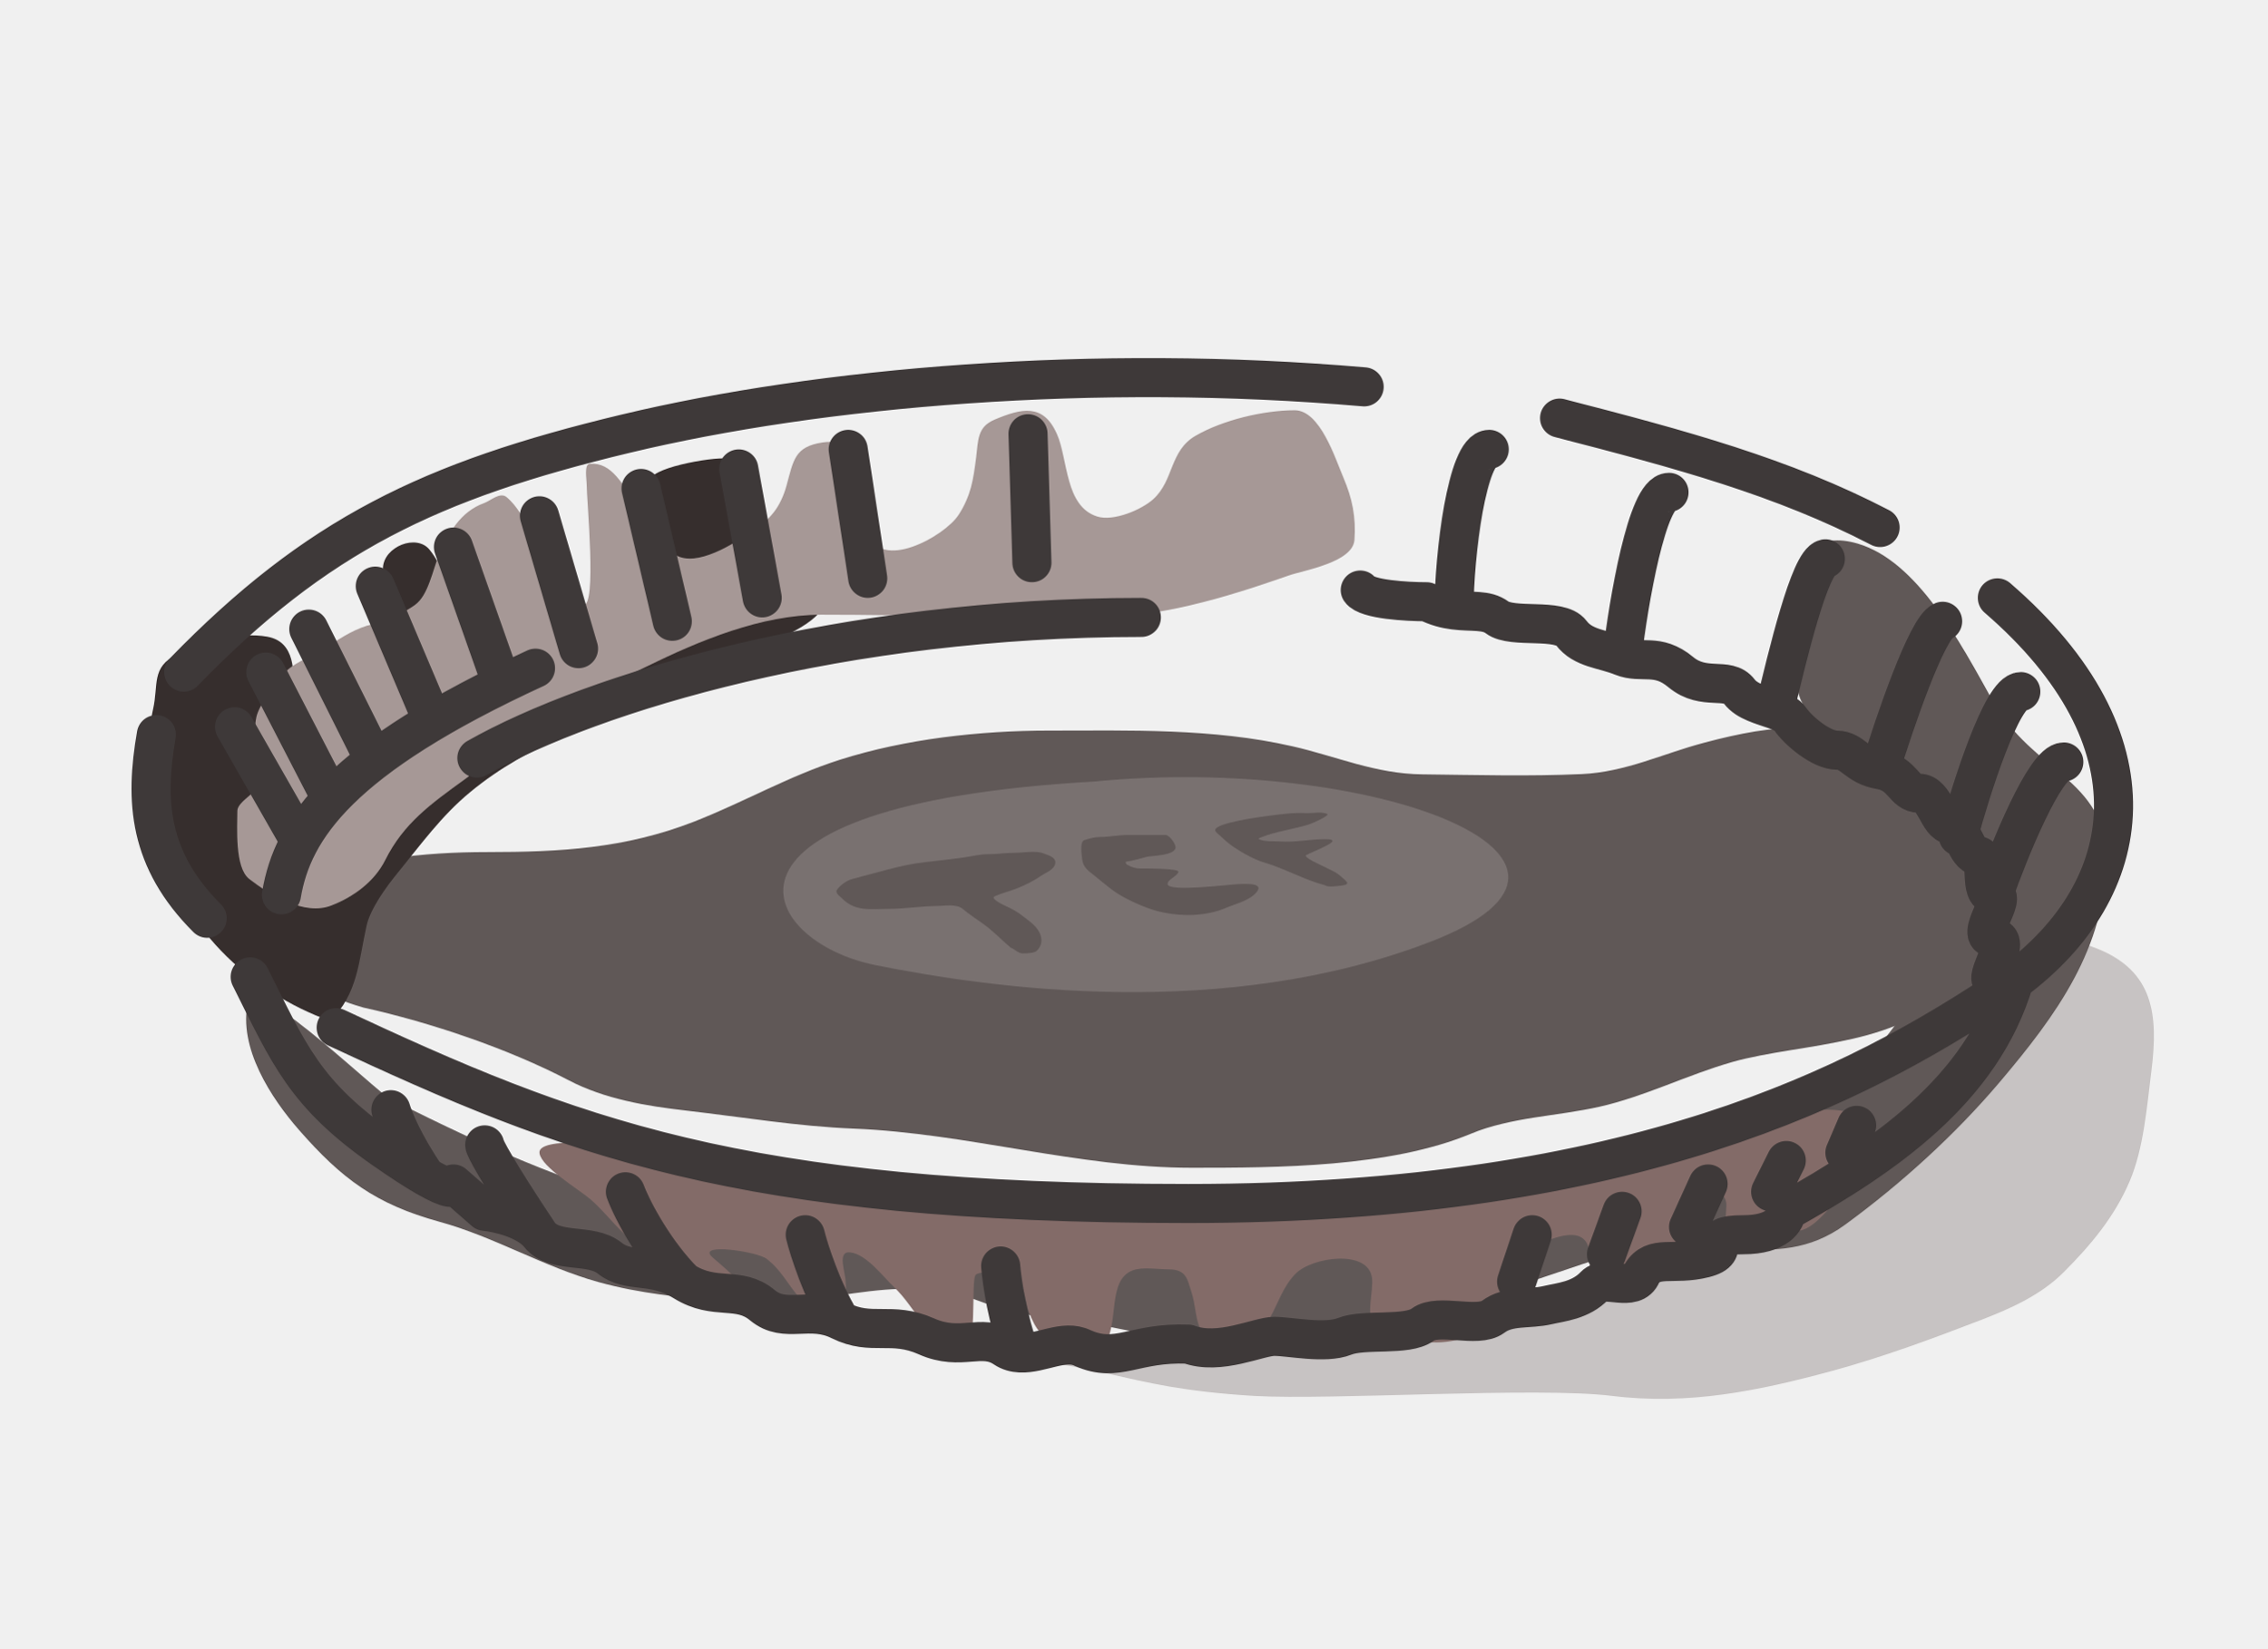
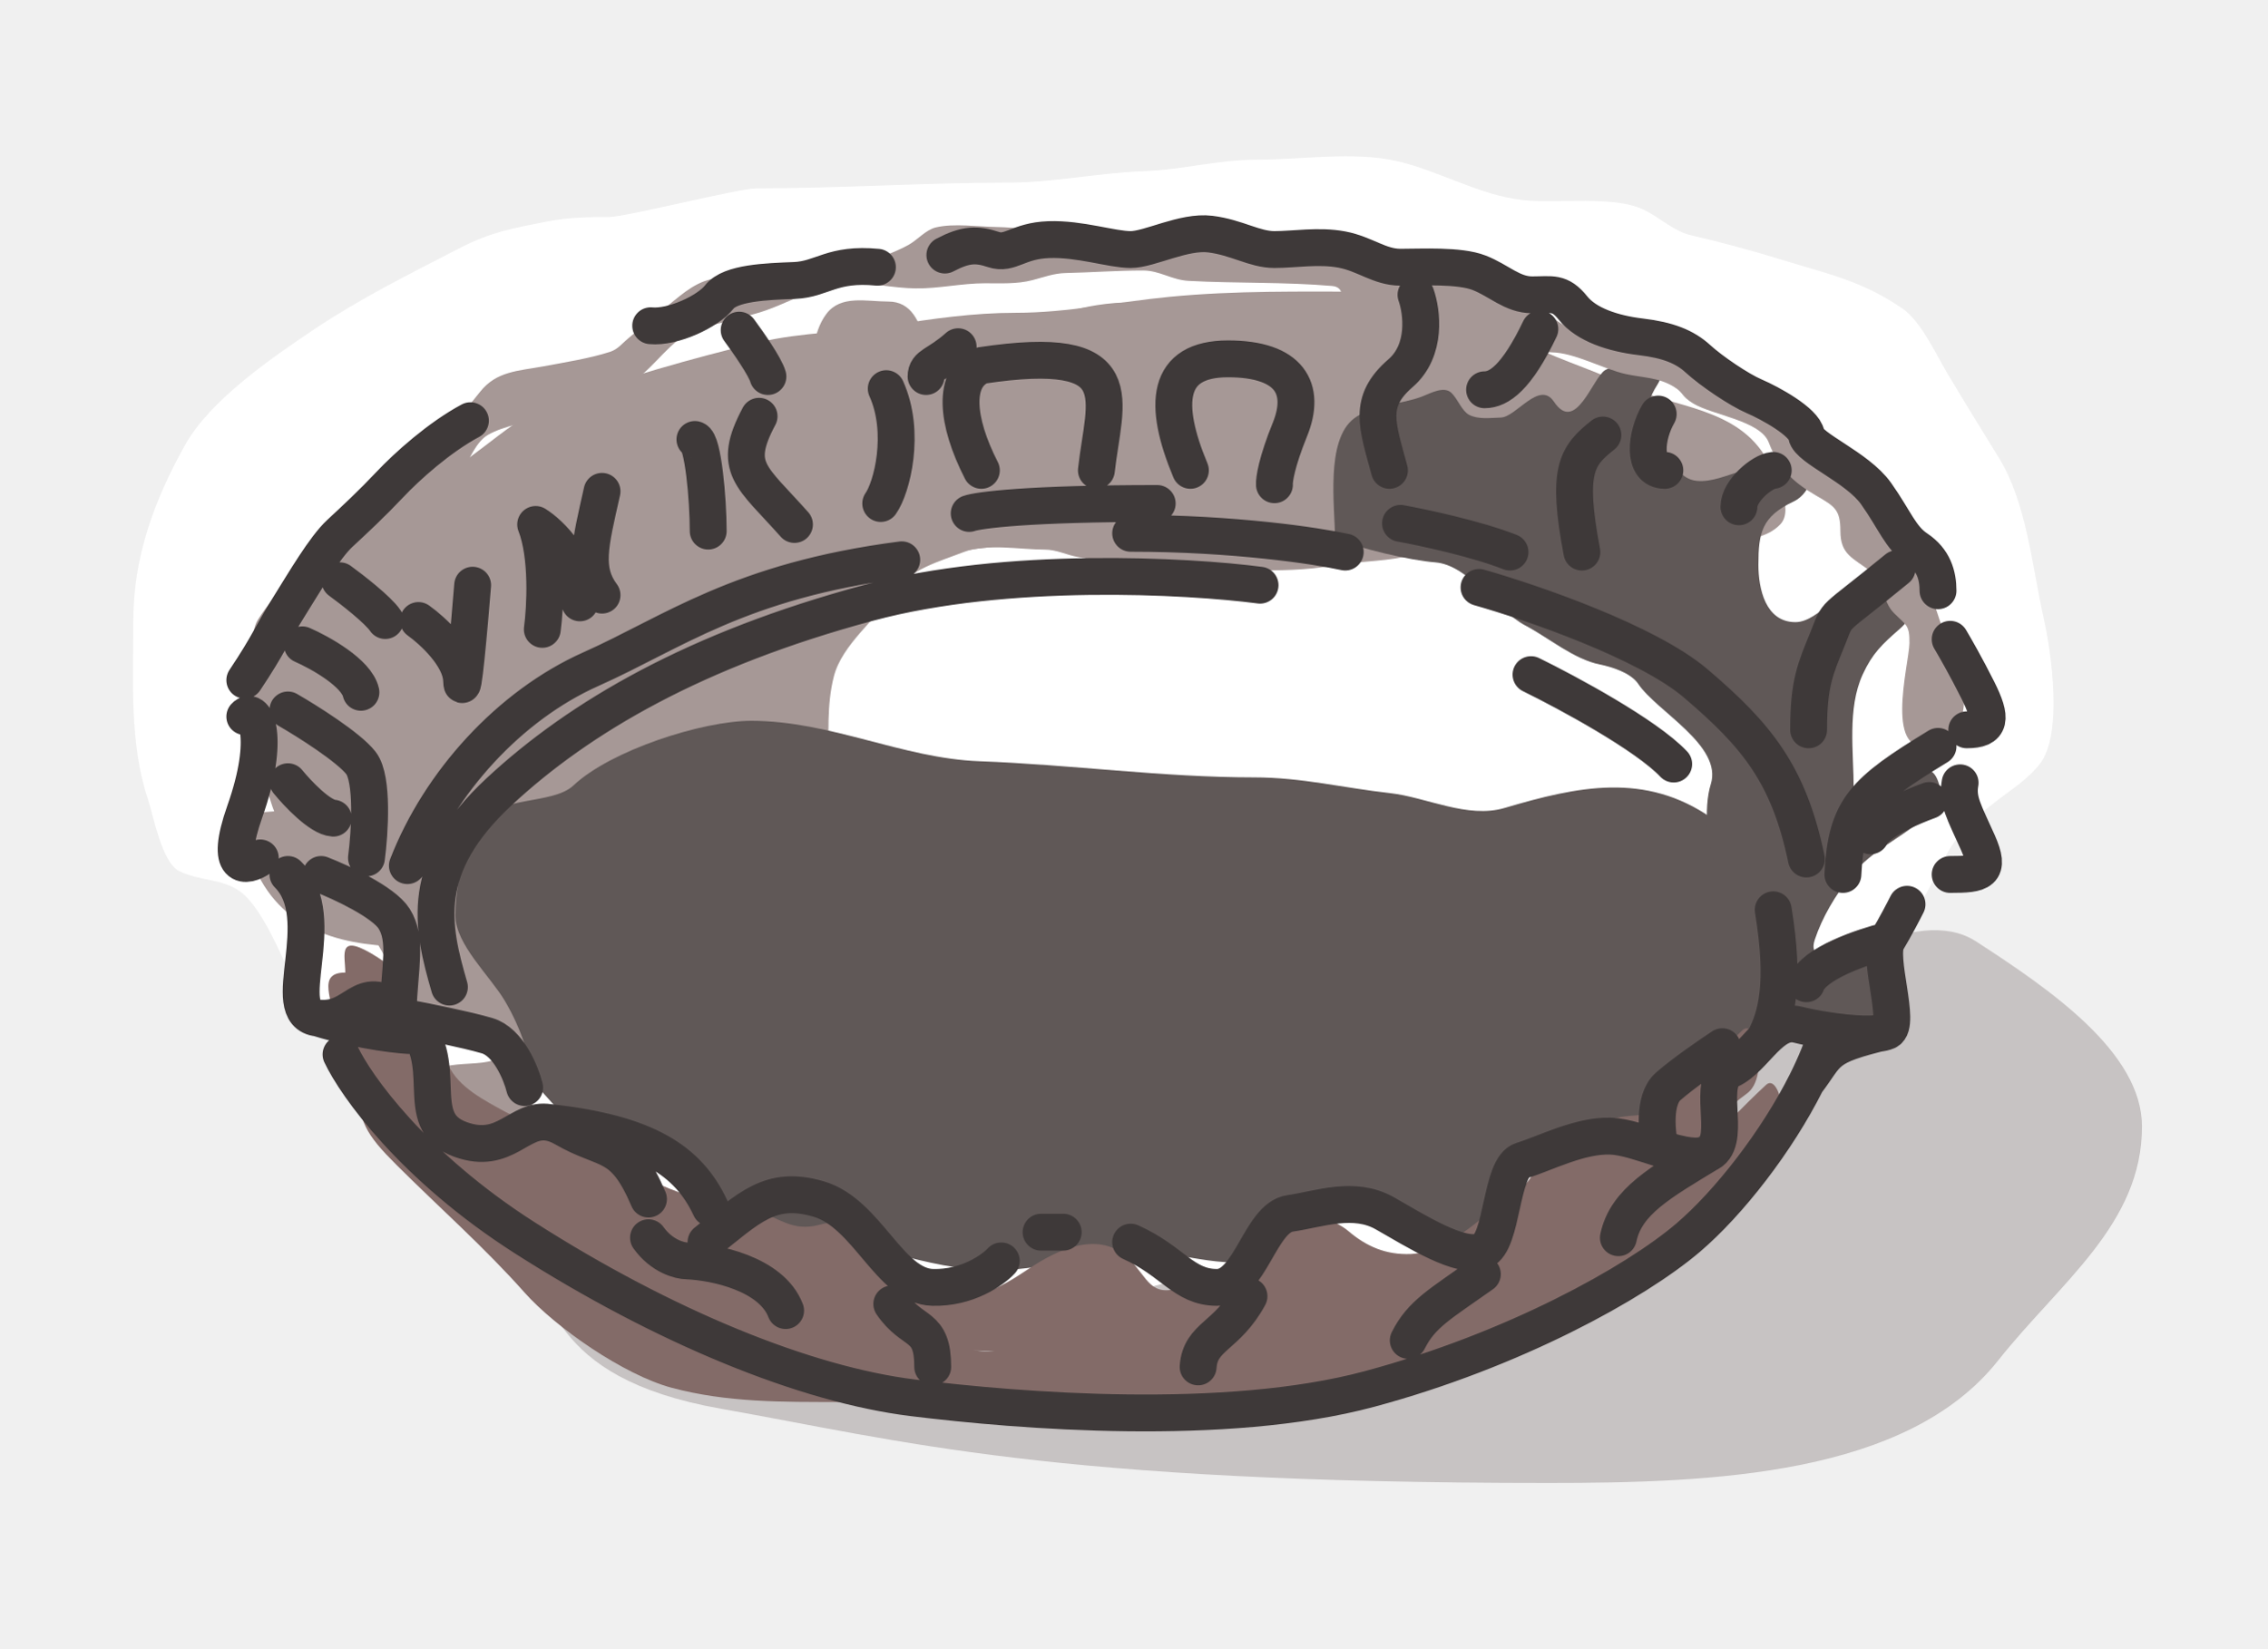
<svg xmlns="http://www.w3.org/2000/svg" width="290" height="211" viewBox="0 0 290 211" fill="none">
-   <path opacity="0.5" d="M160.5 178.624C142.312 177.561 141.407 173.78 123.188 173.78C135.692 173.78 190.482 171.14 202.133 166.72C216.001 161.46 229.438 155.085 240.807 145.438C247.894 139.425 254.334 131.641 256.756 122.559C257.362 120.286 257.736 119.982 260.002 119.982C263.016 119.982 265.406 120.237 268.247 121.373C275.416 124.241 276.131 129.731 275.204 137.039C274.622 141.616 274.232 146.908 272.421 151.158C270.482 155.706 267.429 159.344 263.97 162.804C261.058 165.716 257.232 167.426 253.458 168.885C247.224 171.293 240.793 173.675 234.34 175.429C225.023 177.961 215.963 179.837 206.256 178.624C196.697 177.429 170.217 179.192 160.5 178.624Z" fill="#9E9695" />
-   <path d="M31.718 128.194C32.59 124.269 50.078 141.625 50.399 140.869C62.267 146.802 75.671 153.04 88.83 155.233C100.088 157.109 110.821 160.307 122.345 160.819C135.19 161.39 148.976 161.817 161.708 159.931C179.218 157.337 196.549 153.34 213.964 150.326C223.82 148.62 237.036 139.159 243.094 130.23C246.898 124.625 248.018 113.076 243.617 107.417C240.964 104.007 238.462 100.148 235.995 96.558C234.241 94.007 229.939 91.123 229.939 87.684C229.939 81.55 227.08 66.432 237.665 69.569C245.293 71.829 250.731 82.164 254.916 89.696C259.979 98.81 269.406 99.651 269.406 109.818C269.406 121.26 262.998 129.959 255.832 138.427C250.121 145.176 243.21 151.457 236.047 156.698C226.901 163.39 217.897 156.986 207.387 160.175C194.318 164.14 181.082 170.082 167.189 170.303C159.829 170.42 150.672 171.647 143.488 170.094C137.198 168.734 131.593 168.957 125.425 166.544C114.27 162.179 104.362 168.072 92.432 166.617C86.976 165.952 81.917 165.55 76.562 164.059C69.498 162.093 63.259 158.273 56.202 156.333C48.042 154.089 43.711 150.835 38.244 144.587C34.717 140.556 30.417 134.05 31.718 128.194Z" fill="#605857" />
-   <path d="M35.918 119.249C36.327 125.184 41.439 127.45 46.45 128.918C55.097 130.84 64.999 134.18 72.764 138.242C77.343 140.637 82.652 141.524 87.751 142.11C94.88 142.929 102.04 144.136 109.23 144.423C123.716 145.003 137.912 149.431 152.464 149.431C163.414 149.431 177.809 149.382 188.136 145.08C193.264 142.943 199.216 142.836 204.573 141.626C210.456 140.298 215.83 137.533 221.598 135.894C230.485 133.368 244.208 133.961 250.018 125.569C253.47 120.583 256.544 115.214 256.544 109.097C256.544 106.881 255.429 103.642 253.402 102.501C249.767 100.457 245.957 98.496 242.248 96.596C233.438 92.084 227.422 92.541 217.972 95.042C212.618 96.459 207.974 98.791 202.329 99.048C195.577 99.355 188.716 99.159 181.955 99.083C175.895 99.014 171.078 96.807 165.31 95.491C155.094 93.161 144.564 93.488 134.162 93.488C125.382 93.488 115.841 94.543 107.434 97.218C100.854 99.312 95.104 102.676 88.718 105.16C79.937 108.575 71.646 109.028 62.37 109.028C53.851 109.028 46.41 109.974 38.37 112.757C35.123 113.881 35.7 116.096 35.918 119.249Z" fill="#605857" />
-   <path d="M20.899 107.22C22.3 118.077 32.029 127.035 42.249 130.643C45.781 127.111 45.859 123.075 46.882 118.471C47.371 116.269 49.404 113.479 50.853 111.709C53.841 108.056 56.462 104.399 60.118 101.379C64.115 98.078 67.71 96.274 72.29 93.984C76.658 91.8 80.614 89.183 85.123 87.251L85.461 87.106C89.77 85.259 94.209 83.356 98.705 82.071C99.818 81.753 107.596 78.253 104.402 76.374C102.334 75.158 100.27 74.858 98.446 73.439C96.426 71.868 96.629 70.155 96.086 67.713C95.432 64.768 94.207 61.846 93.554 58.908C93.364 58.053 84.602 59.504 83.454 60.98C82.518 62.184 84.202 67.525 84.202 69.123C84.202 72.953 84.808 77.606 82.648 81.035C79.873 85.444 74.438 84.339 70.218 86.215C68.344 87.048 68.323 88.172 66.046 88.172C62.648 88.172 62.929 87.651 62.42 84.345C62.218 83.032 60.738 82.184 60.377 80.92C60.052 79.781 59.227 78.52 58.593 77.525C57.172 75.291 56.687 72.468 54.939 70.331C53.254 68.273 49.132 69.943 48.983 72.633C48.839 75.223 50.543 76.119 51.457 78.446C53.48 83.595 53.22 91.933 49.098 96.056C47.897 97.256 42.377 98.601 40.983 97.207C38.512 94.735 37.588 92.495 37.588 88.948C37.588 85.989 37.809 82.125 34.192 81.467C30.585 80.811 25.737 82.184 22.625 83.74C19.305 85.4 20.303 87.577 19.575 90.761C18.383 95.975 20.23 102.041 20.899 107.22Z" fill="#362E2D" />
-   <path d="M69.009 147.575C68.65 145.316 79.059 146.475 80.611 146.475C85.467 147.929 90.423 149.475 95.309 151.181C102.237 153.601 110.971 152.583 118.308 153.901C122.439 154.643 126.613 154.225 130.692 154.848C135.485 155.581 140.088 155.826 144.948 155.826C158.685 155.826 172.287 155.464 185.911 154.176C193.476 153.461 200.785 150.983 208.026 148.951C211.093 148.09 214.252 147.268 217.178 146.047C220.682 144.586 225.265 144.764 228.474 142.93C230.148 141.974 238 141.051 238 144C238 146.778 237.715 149.23 236.163 151.67C235.189 153.201 232.381 157.108 230.311 157.446C227.538 157.899 224.288 158.703 221.465 158.577C220.197 158.52 220.961 154.732 220.819 153.901C220.349 151.159 216.504 154.017 215.613 155.154C214.399 156.703 214.601 158.289 214.082 159.921C213.588 161.475 203.093 168.941 203.093 165.452C203.093 162.8 204.575 158.027 200.949 158.027C198.668 158.027 194.58 160.174 193.294 161.755C192.014 163.328 193.004 165.542 192.376 167.347C191.434 170.052 187.013 171.778 183.768 171.778C181.502 171.778 176.943 171.635 175.67 169.578C174.746 168.084 175.707 165.199 175.5 163.527C175.043 159.833 167.882 160.823 165.736 162.977C162.554 166.171 163.103 171.778 157.162 171.778C152.436 171.778 153.378 168.268 152.399 165.3C151.89 163.758 151.79 162.427 149.507 162.427C148.169 162.427 146.136 162.087 144.914 162.549C141.473 163.85 143.345 169.476 141.103 172.328C140.427 173.189 136.714 173.157 135.728 172.603C133.465 171.333 132.517 170.254 131.577 167.805C131.173 166.752 130.899 162.977 129.297 162.977C128.349 162.977 125.509 162.559 124.84 163.099C124.081 163.714 125.272 173.552 122.867 172.756C118.199 171.211 117.319 167.496 114.293 164.627C112.94 163.344 110.857 160.524 108.782 160.257C106.998 160.028 108.169 162.822 108.169 164.077C108.169 165.289 108.984 169.578 107.251 169.578C105.49 169.578 103.142 167.09 102.181 165.972C100.743 164.298 99.893 162.472 98.064 161.082C96.833 160.146 89.272 159.02 91.022 160.777C91.653 161.41 96.297 164.985 94.968 165.666C93.696 166.319 91.603 164.579 90.546 164.199C87.825 163.222 85.034 161.143 82.448 159.799C79.609 158.323 77.88 155.494 75.576 153.504C73.992 152.136 69.297 149.387 69.009 147.575Z" fill="#836B68" />
-   <path d="M32.795 91.741C32.22 94.329 33.125 97.429 33.175 99.993C33.464 101.148 30.358 102.474 30.358 103.75C30.358 105.813 29.992 111.004 31.878 112.472C34.465 114.484 38.91 117.224 42.389 115.871C45.241 114.762 47.9 112.81 49.277 110.056C51.637 105.337 55.134 102.851 59.385 99.769C63.137 97.05 66.501 93.503 70.522 91.226C74.46 88.997 78.676 87.269 82.733 85.278C89.467 81.972 97.416 78.658 105.052 78.658C116.464 78.658 127.827 79.061 139.245 79.061C148.232 79.061 156.492 76.567 164.829 73.649C166.814 72.954 173.046 71.971 173.26 69.087C173.474 66.198 172.97 63.736 171.851 61.125C170.805 58.684 168.876 52.493 165.612 52.493C161.622 52.493 156.375 53.759 152.932 55.758C149.589 57.699 150.187 61.437 147.542 63.853C146.052 65.215 142.432 66.762 140.341 66.09C136.203 64.76 136.65 58.835 135.198 55.534C133.445 51.551 130.631 52.251 127.214 53.7C124.986 54.646 125.147 56.309 124.866 58.531C124.503 61.388 124.193 63.44 122.629 65.866C120.826 68.664 112.496 73.228 111.067 68.147C109.924 64.081 111.343 55.667 105.23 56.608C101.618 57.164 101.517 58.859 100.601 62.154C99.843 64.885 98.531 66.506 96.061 68.103C93.837 69.541 89.181 72.64 86.4 71.01C82.915 68.966 81.505 63.954 78.864 60.969C77.908 59.888 76.887 59.251 75.442 59.336C74.694 59.38 75.04 61.348 75.04 61.841C75.04 64.119 76.37 77.648 74.615 77.428C70.735 76.943 68.873 71.2 67.794 68.192C67.242 66.651 66.088 64.664 64.797 63.608C63.957 62.92 62.738 64.079 61.935 64.368C58.888 65.465 57.33 68.233 56.12 71.099C55.32 72.994 54.79 76.174 53.079 77.406C51.663 78.426 49.39 79.483 47.667 79.866C45.712 80.3 43.63 81.542 42.031 82.684C40.331 83.898 37.968 84.511 36.485 85.993C35.316 87.162 33.141 90.183 32.795 91.741Z" fill="#A69896" />
-   <path d="M255.5 76.5C276.572 94.698 273.333 113.814 257.644 125.5M43 131.5C73 145.5 94.5 154 152 154C209.5 154 238 138.5 255.5 127C256.238 126.515 256.954 126.015 257.644 125.5M23.5 86C40.5 68.5 55 61.5 80 55.5C105 49.5 140 46.5 174.5 49.5M82 62.5L86 79.5M69 66L74 83M58 70L64 87M48 75L55 91.5M39.5 80.5L47.5 96.5M34 86L42 101.5M30 93L38 107M20 94C18.5 102.5 19 110 26.5 117.5M94.5 60L97.5 76.5M108.5 57.5L111 74M131.5 55.5L132 72M32 125C37 135 39 140 49 147C51.379 148.665 53.169 149.812 54.5 150.579M69 158C67.4 156 63.667 155.167 62 155L58 151.5C58.234 152.086 57.646 152.391 54.5 150.579M69 158C71 160.5 75.5 159 78 161C80.5 163 83.5 161.5 87.5 164M69 158C63.4 149.6 62 146.833 62 146.5M87.5 164C91.5 166.5 94.5 164.5 97.5 167C100.5 169.5 103.5 167 107.5 169M87.5 164C83.9 160.4 81 155.167 80 152.5M107.5 169C111.5 171 114 169 118.5 171C123 173 125.5 170.5 128.5 172.5C129.129 172.919 129.802 173.097 130.5 173.129M107.5 169C105.1 165 103.5 160 103 158M54.5 150.579C51.7 146.516 50.333 143.167 50 142M36 114.5C37.429 106 43.5 97 68.5 85.5M130.5 173.129C133.133 173.252 136.129 171.314 138.5 172.5C143 174.5 145 171.73 152 172C156 173.5 161 171 163 171C165 171 169.5 172 172 171C174.5 170 180 171 182 169.5C184 168 189 170 191 168.5C193 167 195.567 167.575 198 167C199.636 166.614 202.21 166.415 204 164.5C205.231 163.183 209 165.5 210 163C211.5 160.5 214 162 218 161C222 160 217.5 158 223 158C227.4 158 228.5 156 228.5 155C241 148 253.5 139.5 257.644 125.5M130.5 173.129C128.9 169.026 128.167 164 128 162M194 164L196 158M205.5 160.5L207.5 155M216 157L218.5 151.5M226.5 152.5L228.5 148.5M236 147.5L237.5 144M174 75.5C174.8 76.7 180 77 182.5 77C183.767 77.633 184.934 77.916 186 78.054M207.5 84C205 83 202.5 83 201 81C199.5 79 193.5 80.5 191.5 79C190.133 77.975 188.3 78.351 186 78.054M207.5 84C210 85 212 83.5 215 86C218 88.5 221 86.5 222.5 88.5C223.458 89.777 225.435 90.239 227 90.796M207.5 84C208.333 77 210.7 63 213.5 63M240.5 98.5C237.5 98 237 96 235 96C233 96 230 93.5 229 92C228.639 91.458 227.885 91.112 227 90.796M240.5 98.5C243.5 99 243.5 101.5 245.5 101.5C247.5 101.5 248 105.5 249.5 105.5C251 105.5 251.5 109.5 253 109.5C254.5 109.5 253 114.5 255 114.5M240.5 98.5C242.333 92.5 246.5 80.3 248.5 79.5M255 114.5C257 114.5 252.356 120 255 120C257.644 120 253.5 125.5 255 125.5M255 114.5C257 108.833 261.6 97.5 264 97.5M250.5 107C252.167 100.833 256.1 88.5 258.5 88.5M227 90.796C228.667 83.864 231.5 71.9 233.5 71.5M186 78.054C186 70.869 187.7 57.5 190.5 57.5M61 97C76 88.5 108 79 146 79M199.5 53.5C215 57.5 228 61 240.5 67.5" stroke="#3E3939" stroke-width="5" stroke-linecap="round" stroke-linejoin="round" />
-   <path opacity="0.4" d="M183 120.5C210.637 109.838 175.516 96.556 140 100C87.5 103 97 120.5 112 123.5C127 126.5 156.591 130.689 183 120.5Z" fill="#9E9695" />
-   <path d="M125.657 118.137C126.973 119.062 128.055 120.219 129.286 121.264C129.867 121.47 130.21 122 130.842 122C131.279 122 132.302 121.967 132.608 121.673C133.796 120.535 133.086 119.001 131.888 118.045C130.92 117.272 130.018 116.536 128.854 116.031C128.62 115.929 126.545 114.988 127.251 114.682C128.181 114.279 129.135 114.046 130.074 113.68C131.152 113.26 132.19 112.739 133.156 112.076C133.693 111.707 134.724 111.332 134.951 110.635C135.25 109.714 134.1 109.451 133.521 109.214C132.494 108.794 130.895 109.122 129.814 109.122C128.652 109.122 127.487 109.306 126.348 109.306C125.352 109.306 124.321 109.573 123.333 109.715C121.661 109.955 119.99 110.119 118.312 110.318C115.149 110.692 112.11 111.69 109.027 112.474C108.335 112.651 107.552 113.212 107.098 113.803C106.742 114.266 107.453 114.693 107.722 114.968C109.384 116.675 111.39 116.297 113.569 116.297C115.701 116.297 117.792 115.952 119.915 115.929C120.845 115.919 122.371 115.635 123.161 116.307C123.934 116.966 124.825 117.552 125.657 118.137Z" fill="#605857" />
-   <path d="M144.212 106.85H149.108C149.604 106.85 150.492 108.079 150.36 108.542C150.085 109.503 147.305 109.493 146.66 109.647C145.823 109.847 144.93 110.154 144.072 110.249C143.902 110.268 144.042 110.569 144.142 110.627C144.765 110.983 145.233 111.13 145.975 111.13C146.223 111.13 150.872 111.094 150.737 111.564C150.559 112.188 149.322 112.503 149.36 113.144C149.42 114.176 157.646 113.144 158.27 113.144C158.547 113.144 161.594 112.835 160.872 113.97C160.108 115.17 158.05 115.653 156.759 116.194C154.305 117.223 151.397 117.293 148.828 116.767C147.109 116.415 145.207 115.6 143.667 114.76C142.326 114.029 141.222 113.03 140.044 112.081C139.264 111.453 138.557 111.036 138.435 109.969C138.383 109.509 138.093 107.712 138.687 107.507C139.314 107.291 140.072 107.102 140.736 107.102C141.898 107.102 143.038 106.85 144.212 106.85Z" fill="#605857" />
-   <path d="M161.752 110.377C164.426 111.173 166.86 112.594 169.547 113.296C169.836 113.569 171.223 113.371 171.701 113.307C172.923 113.145 172.079 112.661 171.569 112.182C170.909 111.562 170.123 111.285 169.279 110.858C168.982 110.708 166.698 109.697 167.079 109.433C167.672 109.02 172.384 107.376 169.535 107.376C167.565 107.376 165.674 107.811 163.702 107.665C163.123 107.623 161.419 107.727 160.983 107.317C160.934 107.271 162.057 106.874 162.094 106.861C163.835 106.286 165.691 106.043 167.435 105.495C167.805 105.378 170.179 104.349 169.773 104.149C169.086 103.81 167.805 104.084 167.061 104.043C165.515 103.957 163.931 104.181 162.419 104.373L162.418 104.373C161.652 104.47 155.253 105.282 155.447 106.271C155.49 106.492 156.086 106.938 156.272 107.117C156.758 107.587 157.305 108.05 157.89 108.439C158.985 109.167 160.443 109.987 161.752 110.377Z" fill="#605857" />
+   <path d="M128.861 23.369C118.125 23.369 107.435 24.102 96.727 24.102C94.529 24.102 80.027 27.767 77.914 27.767C75.19 27.767 72.677 27.805 70.003 28.337C65.401 29.251 62.781 29.685 58.69 31.798C52.416 35.039 46.118 38.166 40.246 42.1C34.801 45.748 26.91 51.157 23.687 56.921C19.706 64.04 17.047 71.279 17.047 79.479C17.047 86.839 16.535 95.137 18.891 102.16C19.622 104.336 20.669 110.352 22.949 111.484C25.443 112.723 28.465 112.414 30.737 114.09C34.029 116.52 36.787 124.489 38.852 128.22C42.776 135.308 47.908 140.49 53.362 146.503C55.11 148.43 65.375 157.539 62.789 160.428C113.577 185.923 158.456 185.624 208.541 160.021C212.612 153.666 216.074 147.055 221.247 141.535C224.88 137.658 227.209 132.12 231.822 129.319C239.897 124.417 244.1 119.333 248.135 110.996C250.125 106.883 251.849 105.23 255.349 102.526C257.374 100.961 259.435 99.663 260.923 97.762C263.885 93.979 262.434 83.627 261.415 79.072C259.896 72.28 259.257 64.371 255.677 58.55C253.471 54.964 251.287 51.431 249.119 47.8C247.708 45.438 245.742 41.118 243.38 39.494C238.178 35.915 233.788 35.057 228.01 33.264C224.255 32.098 220.239 31.013 216.411 30.128C214.078 29.589 212.478 27.931 210.344 26.871C206.48 24.951 199.246 26.094 194.851 25.608C189.191 24.984 184.161 21.858 178.62 20.6C173.127 19.353 166.487 20.437 160.79 20.437C155.679 20.437 151.318 21.726 146.322 21.903C140.479 22.11 134.844 23.369 128.861 23.369Z" fill="white" />
+   <path d="M45.702 116.888C47.551 119.354 48.88 121.652 50.271 124.433C61.209 122.87 73.85 130.091 83.277 124.854C86.589 123.014 88.941 119.056 90.582 115.776C92.342 112.255 95.374 108.713 98.488 106.306C101.256 104.168 106.003 101.714 106.003 97.799C106.003 94.093 105.737 90.174 106.664 86.557C107.719 82.442 112.15 79.211 114.39 75.765C116.282 72.853 120.229 71.826 123.318 70.625C126.192 69.507 130.524 70.324 133.598 70.324C135.189 70.324 136.376 71.009 137.927 71.286C141.608 71.943 145.585 72.303 149.32 72.458C155.908 72.733 164.007 73.525 170.513 72.368C173.474 71.842 176.565 71.867 179.471 71.286C183.264 70.527 186.032 68.16 189.932 68.16C196.774 68.16 203.325 69.783 210.163 69.783C213.903 69.783 217.558 69.408 221.285 69.212C223.561 69.092 226.114 68.807 227.748 67.078C229.517 65.205 227.174 60.894 226.172 59.048L226.125 58.961C222.332 51.975 213.931 52.234 207.728 49.221C203.258 47.05 198.192 45.684 193.93 43.209C187.921 39.721 181.898 37.318 174.902 37.318C166.424 37.318 158.024 37.16 149.591 37.979C142.945 38.624 136.632 40.023 129.931 40.023C124.464 40.023 119.228 40.79 113.879 41.646C108.221 42.552 102.686 42.465 97.015 43.811C88.263 45.887 79.904 48.371 71.433 51.266C65.827 53.182 61.642 57.998 56.553 60.825C51.678 63.534 47.172 67.928 42.695 71.286C40.21 73.15 37.902 76.135 35.962 78.561C30.476 85.418 32.408 97.06 35.391 104.683C36.831 108.364 37.147 111.047 40.531 113.491C42.377 114.824 44.246 114.948 45.702 116.888Z" fill="#A69896" />
+   <path d="M198.066 189.761C134.081 189.761 115.327 184.351 92.247 180.268C69.168 176.186 71.544 164.887 65.571 161.06C65.4 160.951 99.239 172.54 102.701 172.156C117.518 170.512 133.544 168.485 147.815 164.51C165.69 159.532 182.654 167.14 196.276 156.957C207.901 148.267 219.081 138.948 227.979 128.76C231.447 124.79 245.07 115.466 252.779 120.467C262.248 126.61 274 134.663 274 144.149C274 156.649 263.558 164.047 255.591 174.096C243.948 188.783 219.204 189.761 198.066 189.761Z" fill="#C7C3C3" />
+   <path d="M71.17 141.741C67.119 137.212 64.489 134.273 58.874 130.492C57.005 126.752 53.155 123.396 57.006 118.581C58.061 117.263 56.707 113.867 57.006 112.22C57.436 109.858 60.798 107.525 61.813 105.293C63.406 101.789 70.678 103.03 73.35 100.507C78.097 96.023 89.823 92.235 96.097 92.235C106.281 92.235 115.438 97.04 125.278 97.405C136.987 97.838 148.781 99.473 160.433 99.473C166.517 99.473 171.854 100.825 177.781 101.483C182.486 102.006 187.715 104.792 192.487 103.379C201.895 100.591 210.456 98.79 218.91 104.643C225.218 109.009 227.637 116.852 223.793 123.771C222.326 126.412 222.434 130.836 221.438 133.824C220.851 135.583 221.02 144.634 219.887 145.427C213.175 150.126 201.289 143.173 195.129 149.333C191.792 152.67 190.287 156.093 186.57 158.983C183.739 161.185 180.732 158.784 177.781 157.145C173.186 154.592 173.415 154.362 167.901 155.365C163.967 156.08 162.894 161.304 159.17 161.511C155.776 161.7 153.07 160.992 149.864 160.534C141.535 159.345 135.075 162.545 127.117 162.545C118.176 162.545 110.887 158.409 101.784 158.409C95.74 158.409 95.354 157.497 90.698 154.273C86.671 151.485 84.407 148.9 79.554 147.552C74.359 146.109 74.502 145.465 71.282 141.866L71.17 141.741Z" fill="#605857" />
+   <path d="M32.611 111.118C36.349 119.528 44.392 121.149 52.845 121.149C51.701 124.581 46.661 131.181 51.688 131.181C53.645 131.181 63.672 129.915 64.376 132.381C65.901 137.716 58.635 135.072 55.589 137.011C51.474 139.629 55.117 142.388 57.861 143.912C60.526 145.393 68.278 144.002 68.278 140.44C68.278 136.058 66.643 131.583 64.591 128.094C62.709 124.895 58.246 120.854 58.246 117.12C58.246 111.83 60.26 107.746 60.561 102.63C60.685 100.52 64.713 96.664 66.134 95.085C69.542 91.299 73.067 87.91 77.537 85.268C83.354 81.831 89.998 77.296 96.871 76.437C106.424 75.243 115.318 71.459 124.907 70.222C129.874 69.581 134.597 69.45 139.611 69.45C142.557 69.45 147.762 69.537 150.499 68.292C152.781 67.255 161.04 65.339 160.874 62.505C160.843 61.991 158.091 58.899 157.358 58.69C154.48 57.867 154.291 55.279 153.757 52.731C153.048 49.343 150.993 41.901 148.356 39.528C146.36 37.731 136.48 39.16 134.638 40.9C132.349 43.061 130.357 46.301 126.922 46.301C124.054 46.301 119.437 47.499 118.434 43.986C117.621 41.143 116.598 38.585 113.632 38.585C110.819 38.585 107.556 37.699 105.702 40.171C103.823 42.676 104.15 45.974 102.83 48.616C102.044 50.187 99.344 52.93 97.986 54.017C96.561 55.157 94.995 57.875 92.97 57.875C89.447 57.875 89.374 52.186 88.34 49.859C87.62 48.239 81.423 49.632 80.238 50.159C78.421 50.966 79.08 53.896 79.08 55.56C79.08 57.723 79.409 69.398 75.994 66.363C73.514 64.159 63.872 56.765 60.733 59.59C59.352 60.833 61.089 64.073 61.719 65.206C62.937 67.399 62.876 69.127 62.876 71.593C62.876 76.889 55.707 80.593 53.188 75.194C51.373 71.304 50.402 69.957 45.9 70.222C45.006 70.274 47.922 75.349 48.215 76.009C49.607 79.141 48.459 81.759 48.215 85.054C48.009 87.841 43.277 85.985 41.699 85.268C38.956 84.022 38.13 84.768 35.269 84.882C33.009 84.973 35.02 89.271 35.526 90.284C36.858 92.948 40.308 92.922 42.428 94.571C44.212 95.959 46.352 98.244 47.272 100.315C48.272 102.565 47.123 106.111 46.629 108.332C46.441 109.176 41.33 104.739 40.499 104.345C38.63 103.46 33.635 103.789 31.711 104.216C30.281 104.534 32.221 110.241 32.611 111.118Z" fill="#A69896" />
+   <path d="M173.223 53.529C169.519 56.306 170.765 64.86 170.765 68.776C173.559 70.173 180.463 71.709 183.605 71.961C187.905 72.305 191.501 78.133 195.115 80.036C198.078 81.595 201.333 84.364 204.645 85.026C206.177 85.333 208.622 86.101 209.56 87.509C211.905 91.026 220.388 95.394 218.839 100.349C217.902 103.346 218.28 108.84 219.968 111.558C222.254 115.242 221.813 121.184 220.971 125.301C220.638 126.929 218.167 134.441 221.773 134.229C223.509 134.127 225.597 132.217 227.19 131.42C229.233 130.399 241.561 132.431 240.707 128.586C240.126 125.974 241.545 121.173 237.572 121.615C235.302 121.867 231.082 123.43 232.155 120.21C233.099 117.38 234.775 114.551 236.669 112.211C239.011 109.318 241.637 108.027 244.594 105.891C245.573 105.184 248.406 104.362 248.406 102.982C248.406 101.868 248.053 98.513 246.5 98.568C243.892 98.661 241.101 101.223 239.027 102.53C236.698 103.999 237.121 103.576 237.121 100.976C237.121 96.244 236.273 90.671 238.274 86.305C239.516 83.597 240.78 82.423 242.964 80.512C244.093 79.524 244.343 78.989 244.343 77.553C244.343 74.002 240.993 72.107 238.274 74.644C236.965 75.866 235.358 76.265 233.961 77.352C232.791 78.262 231.233 79.609 229.673 79.609C225.818 79.609 224.933 75.28 224.933 72.287C224.933 68.147 225.36 66.097 229.447 64.162C231.894 63.002 232.695 59.285 229.898 58.042C227.161 56.826 224.977 59.642 222.676 60.3C220.884 60.811 218.952 61.709 217.059 61.528C214.971 61.33 214.225 59.4 212.77 58.218C209.786 55.793 209.968 52.426 212.043 49.165C214.154 45.847 206.73 46.463 205.322 47.359C203.698 48.393 201.566 55.58 198.777 51.397C196.915 48.604 193.947 53.374 191.981 53.428C190.677 53.464 189.093 53.699 187.918 53.077C187.002 52.592 186.455 51.021 185.661 50.268C184.703 49.361 182.996 50.31 181.95 50.72C179.3 51.757 175.53 51.798 173.223 53.529Z" fill="#605857" />
+   <path d="M51.356 129.533C46.014 126.108 47.166 129.172 47.166 131.451C43.345 131.451 45.743 135.101 45.743 138.254C45.743 143.443 46.788 145.15 50.748 149.096C56.181 154.511 61.996 159.644 67.081 165.377C71.068 169.873 79.817 175.948 85.916 177.579C93 179.474 100.068 179.403 107.355 179.403C118.042 179.403 128.759 180 139.48 180L140.072 180C151.653 180.001 162.83 180.002 174.141 177.016C182.675 174.763 191.08 173.928 199.367 170.749C211.395 166.134 216.571 154.201 226.487 146.908C229.274 144.859 227.687 137.174 225.912 138.817C222.796 141.703 219.904 144.869 216.782 147.77C213.914 150.434 212.474 149.275 209.207 150.191C205.56 151.212 200.94 154.38 198.86 157.585C197.204 160.136 195.16 160.514 192.908 162.559C190.633 164.624 186.622 167.351 183.44 167.466C180.306 167.58 177.804 166.523 175.426 164.482C174 163.259 169.084 161.061 167.614 163.288C164.553 167.928 159.51 169.807 154.358 171.644C150.074 173.172 149.956 170.577 147.392 168.063C143.616 164.359 138.333 166.87 134.745 169.257C131.038 171.724 126.18 174.874 121.862 171.346C119.866 169.715 117.599 168.27 116.045 166.239C113.833 163.347 111.171 162.843 107.693 163.752C104.378 164.619 102.605 162.819 99.679 161.862C96.92 160.961 93.928 160.911 91.157 160.005C87.612 158.847 84.495 157.452 81.79 154.8C79.999 153.043 77.349 153.703 75.704 152.412C73.895 150.994 69.934 150.537 67.622 149.262C64.966 147.798 61.642 146.141 60.351 143.294C58.283 138.731 55.553 132.224 51.356 129.533Z" fill="#836B68" />
+   <path d="M48.356 122.533C43.014 119.108 44.166 122.172 44.166 124.451C40.345 124.451 42.743 128.101 42.743 131.254C42.743 136.443 43.788 138.15 47.748 142.096C53.181 147.511 58.996 152.644 64.081 158.377C68.068 162.873 76.817 168.948 82.916 170.579C90 172.474 97.068 172.403 104.355 172.403C115.042 172.403 125.759 173 136.48 173L137.072 173C148.653 173.001 159.83 173.002 171.141 170.016C179.675 167.763 188.08 166.928 196.367 163.749C208.395 159.134 213.571 147.201 223.487 139.908C226.274 137.859 224.687 130.174 222.912 131.817C219.796 134.703 216.904 137.869 213.782 140.77C210.914 143.434 209.474 142.275 206.207 143.191C202.56 144.212 197.94 147.38 195.86 150.585C194.204 153.136 192.16 153.514 189.908 155.559C187.633 157.624 183.622 160.351 180.44 160.466C177.306 160.58 174.804 159.523 172.426 157.482C171 156.259 166.084 154.061 164.614 156.288C161.553 160.928 156.51 162.807 151.358 164.644C147.074 166.172 146.956 163.577 144.392 161.063C140.616 157.359 135.333 159.87 131.745 162.257C128.038 164.724 123.18 167.874 118.862 164.346C116.866 162.715 114.599 161.27 113.045 159.239C110.833 156.347 108.171 155.843 104.693 156.752C101.378 157.619 99.605 155.819 96.679 154.862C93.92 153.961 90.928 153.911 88.157 153.005C84.612 151.847 81.495 150.452 78.79 147.8C76.999 146.043 74.349 146.703 72.704 145.412C70.895 143.994 66.934 143.537 64.622 142.262C61.966 140.798 58.642 139.141 57.351 136.294C55.283 131.731 52.553 125.224 48.356 122.533Z" fill="#836B68" />
+   <path d="M36.424 78.139C31.244 83.466 35.522 91.352 31.514 97.122C30.439 95.508 32.496 88.254 32.496 86.321C32.496 84.246 31.886 81.026 33.005 79.266C35.3 75.661 38.505 72.757 40.606 68.975C41.056 68.164 41.872 67.847 42.642 67.339C43.992 66.447 45.147 65.394 46.424 64.411C49.031 62.406 51.368 60.33 53.843 58.175C56.697 55.688 59.056 53.116 61.407 50.138C63.514 47.469 66.307 47.474 69.462 46.883C72.277 46.355 75.347 45.883 78.062 45.01C79.017 44.703 79.608 43.919 80.353 43.301C82.074 41.873 83.774 40.43 85.517 39.028C87.401 37.513 89.355 35.739 91.881 35.61C93.843 35.509 95.828 35.592 97.791 35.592C101.974 35.592 106.252 35.349 110.209 33.81C112.166 33.049 114.375 32.356 116.21 31.337C117.351 30.703 118.428 29.406 119.701 29.1C122.035 28.54 125.089 29.008 127.483 29.046C132.648 29.128 137.899 30.739 143.048 31.264C145.836 31.549 148.54 31.664 151.339 31.664C153.901 31.664 156.685 31.361 159.23 31.737C160.662 31.948 161.949 32.619 163.412 32.646C164.66 32.669 165.91 32.646 167.158 32.646C168.618 32.646 169.876 33.13 171.285 33.464C173.692 34.034 176.071 34.129 178.504 34.482C181.316 34.891 184.033 35.771 186.886 35.901C188.064 35.954 187.92 35.917 188.613 36.573C189.615 37.522 191.102 38.164 192.214 39.01C193.812 40.225 196.864 39.345 198.469 40.548C202.254 43.388 206.421 44.089 210.952 44.648C216.348 45.314 220.964 48.071 225.579 51.301C228.097 53.064 230.704 55.099 232.87 57.265C236.09 60.485 238.801 64.145 242.416 66.975C244.904 68.922 245.766 71.257 246.544 74.139C247.488 77.638 248.603 81.138 250.162 84.412C251.816 87.885 252.068 93.897 247.507 95.322C240.737 97.438 244.217 85.006 244.253 82.285C244.283 79.957 243.823 80.001 242.271 78.448C240.764 76.942 240.982 74.421 239.343 73.157C237.031 71.373 235.416 71.008 235.416 67.921C235.416 65.216 234.668 64.781 232.42 63.477L232.307 63.411C229.267 61.646 227.498 59.869 226.252 56.611C225.184 53.818 219.055 53.125 216.597 51.629C214.938 50.619 215.476 50.303 214.062 49.454C212.104 48.28 210.159 48.342 207.983 47.865C205.086 47.23 201.424 45.12 198.469 45.083C197.337 45.069 196.961 44.494 195.996 44.028C194.103 43.116 192.189 42.792 190.104 42.792C186.404 42.792 182.739 43.119 179.049 43.119C176.404 43.119 171.675 43.801 171.594 40.101C171.565 38.739 172.235 36.75 170.413 36.592C164.332 36.063 158.135 36.276 152.03 35.937C149.883 35.818 148.334 34.61 146.211 34.61C142.898 34.61 139.613 34.865 136.32 34.937C134.789 34.97 133.546 35.46 132.065 35.846C130.071 36.365 128.015 36.246 125.974 36.246C123.01 36.246 120.132 36.932 117.155 36.901C114.329 36.871 111.588 36.194 108.755 36.246C104.366 36.327 100.636 39.071 96.5 40.174C94.286 40.764 92.102 41.392 89.845 41.883C86.753 42.555 84.482 45.923 82.226 47.847C78.454 51.064 74.593 51.856 69.953 53.283C67.682 53.982 64.499 54.455 62.443 55.629C60.882 56.521 60.163 58.667 59.189 60.066C58.033 61.725 56.228 62.324 54.825 63.666C54.085 64.373 53.397 65.375 52.279 65.375C50.181 65.375 48.049 66.442 46.57 67.848C44.674 69.649 42.427 71.191 40.551 73.066C39.004 74.614 37.946 76.573 36.424 78.139Z" fill="#A69896" />
+   <path d="M31.313 91.693C32.587 90.28 34.709 94.236 31.313 103.843C28.597 111.529 31.502 111.001 33.294 109.777M36.831 111.896C42.49 117.547 35.275 129.697 40.651 130.263M40.651 130.263C45.652 130.788 46 125.567 50.923 129.274M40.651 130.263C46.536 132.071 51.685 132.523 52.817 132.523M52.11 130.263C58.193 135.773 52.251 143.402 58.9 145.803C64.65 147.88 66.38 142.985 70.218 143.632M52.11 130.263C54.373 130.686 59.58 131.732 62.296 132.523C65.012 133.314 66.634 137.28 67.106 139.163M52.11 130.263C51.686 129.879 51.292 129.551 50.923 129.274M82.951 153.433C79.697 145.803 77.575 147.499 72.199 144.391C71.471 143.97 70.819 143.733 70.218 143.632M90.307 158.943C95.824 154.563 98.512 151.596 104.737 153.433C110.962 155.269 113.791 164.594 119.309 164.735C123.723 164.848 126.995 162.522 128.08 161.344M144.632 158.943C150.008 161.344 151.423 164.735 155.667 164.735C159.911 164.735 161.184 155.834 165.004 155.269C168.824 154.704 173.209 153.009 177.17 155.269C181.132 157.53 186.932 161.203 189.62 160.073C192.308 158.943 191.883 149.336 194.713 148.488C197.542 147.64 202.069 145.238 206.031 145.38C207.847 145.444 210.169 146.282 212.397 146.978M218.905 147.358C221.451 145.38 218.197 138.316 221.31 136.903C222.934 136.165 224.289 134.389 225.695 132.98M218.905 147.358C217.526 148.429 215.027 147.801 212.397 146.978M218.905 147.358C212.397 151.314 208.011 153.715 207.021 158.378M241.398 131.958C243.238 131.11 240.125 122.492 241.398 120.373M241.398 131.958C240.138 132.539 236.817 132.323 233.759 131.857M241.398 131.958C233.068 133.936 234.042 134.586 231.071 138.499M241.398 120.373C242.417 118.677 243.521 116.558 243.945 115.711M241.398 120.373C238.333 121.126 231.976 123.283 231.071 125.883M249.462 111.896C253.424 111.896 254.697 111.613 252.999 107.799C251.301 103.984 250.311 102.43 250.736 100.17M251.584 93.388C254.697 93.388 254.838 91.975 252.999 88.302C251.528 85.363 250.028 82.745 249.462 81.803M247.906 95.507C238.428 101.3 236.164 103.419 235.74 111.896M246.774 102.43C241.229 104.465 239.465 106.292 239.276 106.951M212.397 146.978C211.925 145.033 211.463 140.717 213.387 139.022C215.311 137.327 218.81 134.925 220.319 133.936M133.173 157.671H136.002M90.873 154.563C88.043 148.488 82.668 144.992 70.218 143.632M50.923 129.274C51.12 123.764 52.11 120.232 50.412 117.547C49.054 115.4 43.621 112.885 41.075 111.896M46.875 109.777C47.3 106.574 47.752 99.661 46.168 97.627C44.584 95.592 39.283 92.258 36.831 90.845M36.831 100.028C38.057 101.535 40.934 104.578 42.631 104.691M31.313 87.031C34.426 82.368 34.709 81.238 36.831 77.847C38.953 74.456 41.499 70.077 43.48 68.24C45.461 66.403 47.583 64.425 49.846 62.024C52.11 59.622 56.212 55.949 60.174 53.829M43.48 74.315C45.036 75.445 48.375 78.045 49.28 79.401M38.67 82.51C40.934 83.498 45.602 86.098 46.168 88.585M53.525 79.401C55.316 80.673 58.929 83.979 59.042 87.031C59.155 90.082 60.032 80.202 60.457 74.88M69.369 80.531C69.746 77.753 70.105 71.179 68.52 67.11C70.407 68.287 74.179 71.942 74.179 77.141M88.892 56.231C89.93 56.467 90.59 63.889 90.59 67.957M101.625 67.11C96.107 60.893 93.561 59.904 97.098 53.264M113.367 49.732C115.913 55.383 114.074 62.447 112.66 64.425M77.009 62.871C75.453 69.794 74.604 72.902 77.009 76.152M125.533 60.187C122.28 53.829 121.855 48.319 125.533 46.765C145.198 43.798 141.237 51.145 140.246 60.187M122.563 44.364C119.875 46.765 118.46 46.624 118.46 48.178M112.235 34.191C106.435 33.626 105.162 35.745 101.625 35.887C98.088 36.028 93.419 36.169 92.005 38.006C90.59 39.843 86.063 41.962 83.234 41.679M94.551 42.244C95.636 43.704 97.89 46.935 98.229 48.178M57.486 126.307C55.222 118.536 53.525 110.907 63.852 101.3C74.179 91.693 89.034 83.075 111.103 77.141C128.759 72.394 151.847 73.656 161.184 74.88M52.11 110.766C56.212 100.17 65.125 90.28 75.594 85.618C86.063 80.955 94.551 74.315 115.347 71.631M144.632 68.24C157.874 68.24 168.446 69.841 172.078 70.642M152.272 60.187C148.735 51.71 149.159 45.918 157.082 45.918C165.004 45.918 167.126 49.732 165.004 54.96C163.306 59.142 162.976 61.411 163.023 62.024M123.977 65.697C125.156 65.273 131.617 64.425 148.027 64.425M120.865 32.637C123.553 31.224 124.968 31.224 127.09 31.931C129.212 32.637 130.202 30.801 134.163 30.659C138.124 30.518 142.227 31.931 144.632 31.931C147.037 31.931 151.423 29.529 154.818 29.953C158.213 30.377 160.477 31.931 163.023 31.931C165.57 31.931 168.682 31.366 171.653 31.931C174.624 32.496 176.463 34.191 179.151 34.191C181.839 34.191 186.649 33.909 189.196 34.898C191.742 35.887 193.44 37.723 195.986 37.723C198.533 37.723 199.523 37.3 201.221 39.419C202.918 41.538 206.314 42.668 209.85 43.092C213.387 43.516 215.509 44.364 217.207 45.918C218.905 47.472 222.441 49.874 224.422 50.721C226.403 51.569 230.788 53.971 231.071 55.666C231.354 57.361 237.579 59.763 239.984 63.154C242.389 66.545 243.096 68.805 245.218 70.218C247.34 71.631 247.906 73.609 247.906 75.587M242.672 72.761C233.9 79.966 235.315 77.988 233.759 81.803C232.203 85.618 231.354 87.454 231.354 93.388M231.071 109.918C228.808 99.04 224.705 94.095 216.924 87.454C210.699 82.142 195.845 77.047 189.196 75.163M195.845 86.324C200.466 88.585 210.586 94.038 214.095 97.768M226.827 116.417C228.383 125.883 227.251 130.045 225.695 132.98M225.695 132.98C226.984 131.688 228.316 130.705 229.939 131.11C231.007 131.377 232.356 131.644 233.759 131.857M233.759 131.857C233.137 133.975 232.211 136.223 231.071 138.499M43.621 134.925C45.508 138.943 52.845 149.258 67.106 158.378C84.931 169.777 103.039 177.168 116.762 178.863C130.485 180.559 156.799 182.678 175.19 177.733C193.581 172.788 209.143 164.17 215.934 158.378C221.152 153.926 227.289 146.055 231.071 138.499M82.951 158.378C84.648 160.751 86.959 161.344 87.902 161.344C91.344 161.486 98.682 162.955 100.493 167.702M114.074 166.854C116.762 170.81 119.309 169.256 119.309 174.908M159.769 165.866C156.94 171.093 153.545 170.952 153.262 174.908M189.62 163.04C184.244 166.854 181.839 168.126 180.141 171.517M226.827 60.187C225.365 60.328 222.441 62.815 222.441 64.849M212.114 52.982C210.558 55.666 209.992 60.187 212.963 60.187M196.976 42.103C194.006 48.319 191.742 49.874 189.903 49.874M177.736 60.187C176.18 54.395 174.907 51.428 179.151 47.754C182.546 44.816 181.886 39.843 181.132 37.723M179.151 66.969C182.028 67.487 188.856 68.947 193.157 70.642M202.352 70.642C200.372 60.187 201.645 58.35 205.04 55.666" stroke="#3E3939" stroke-width="4.716" stroke-linecap="round" stroke-linejoin="round" />
</svg>
